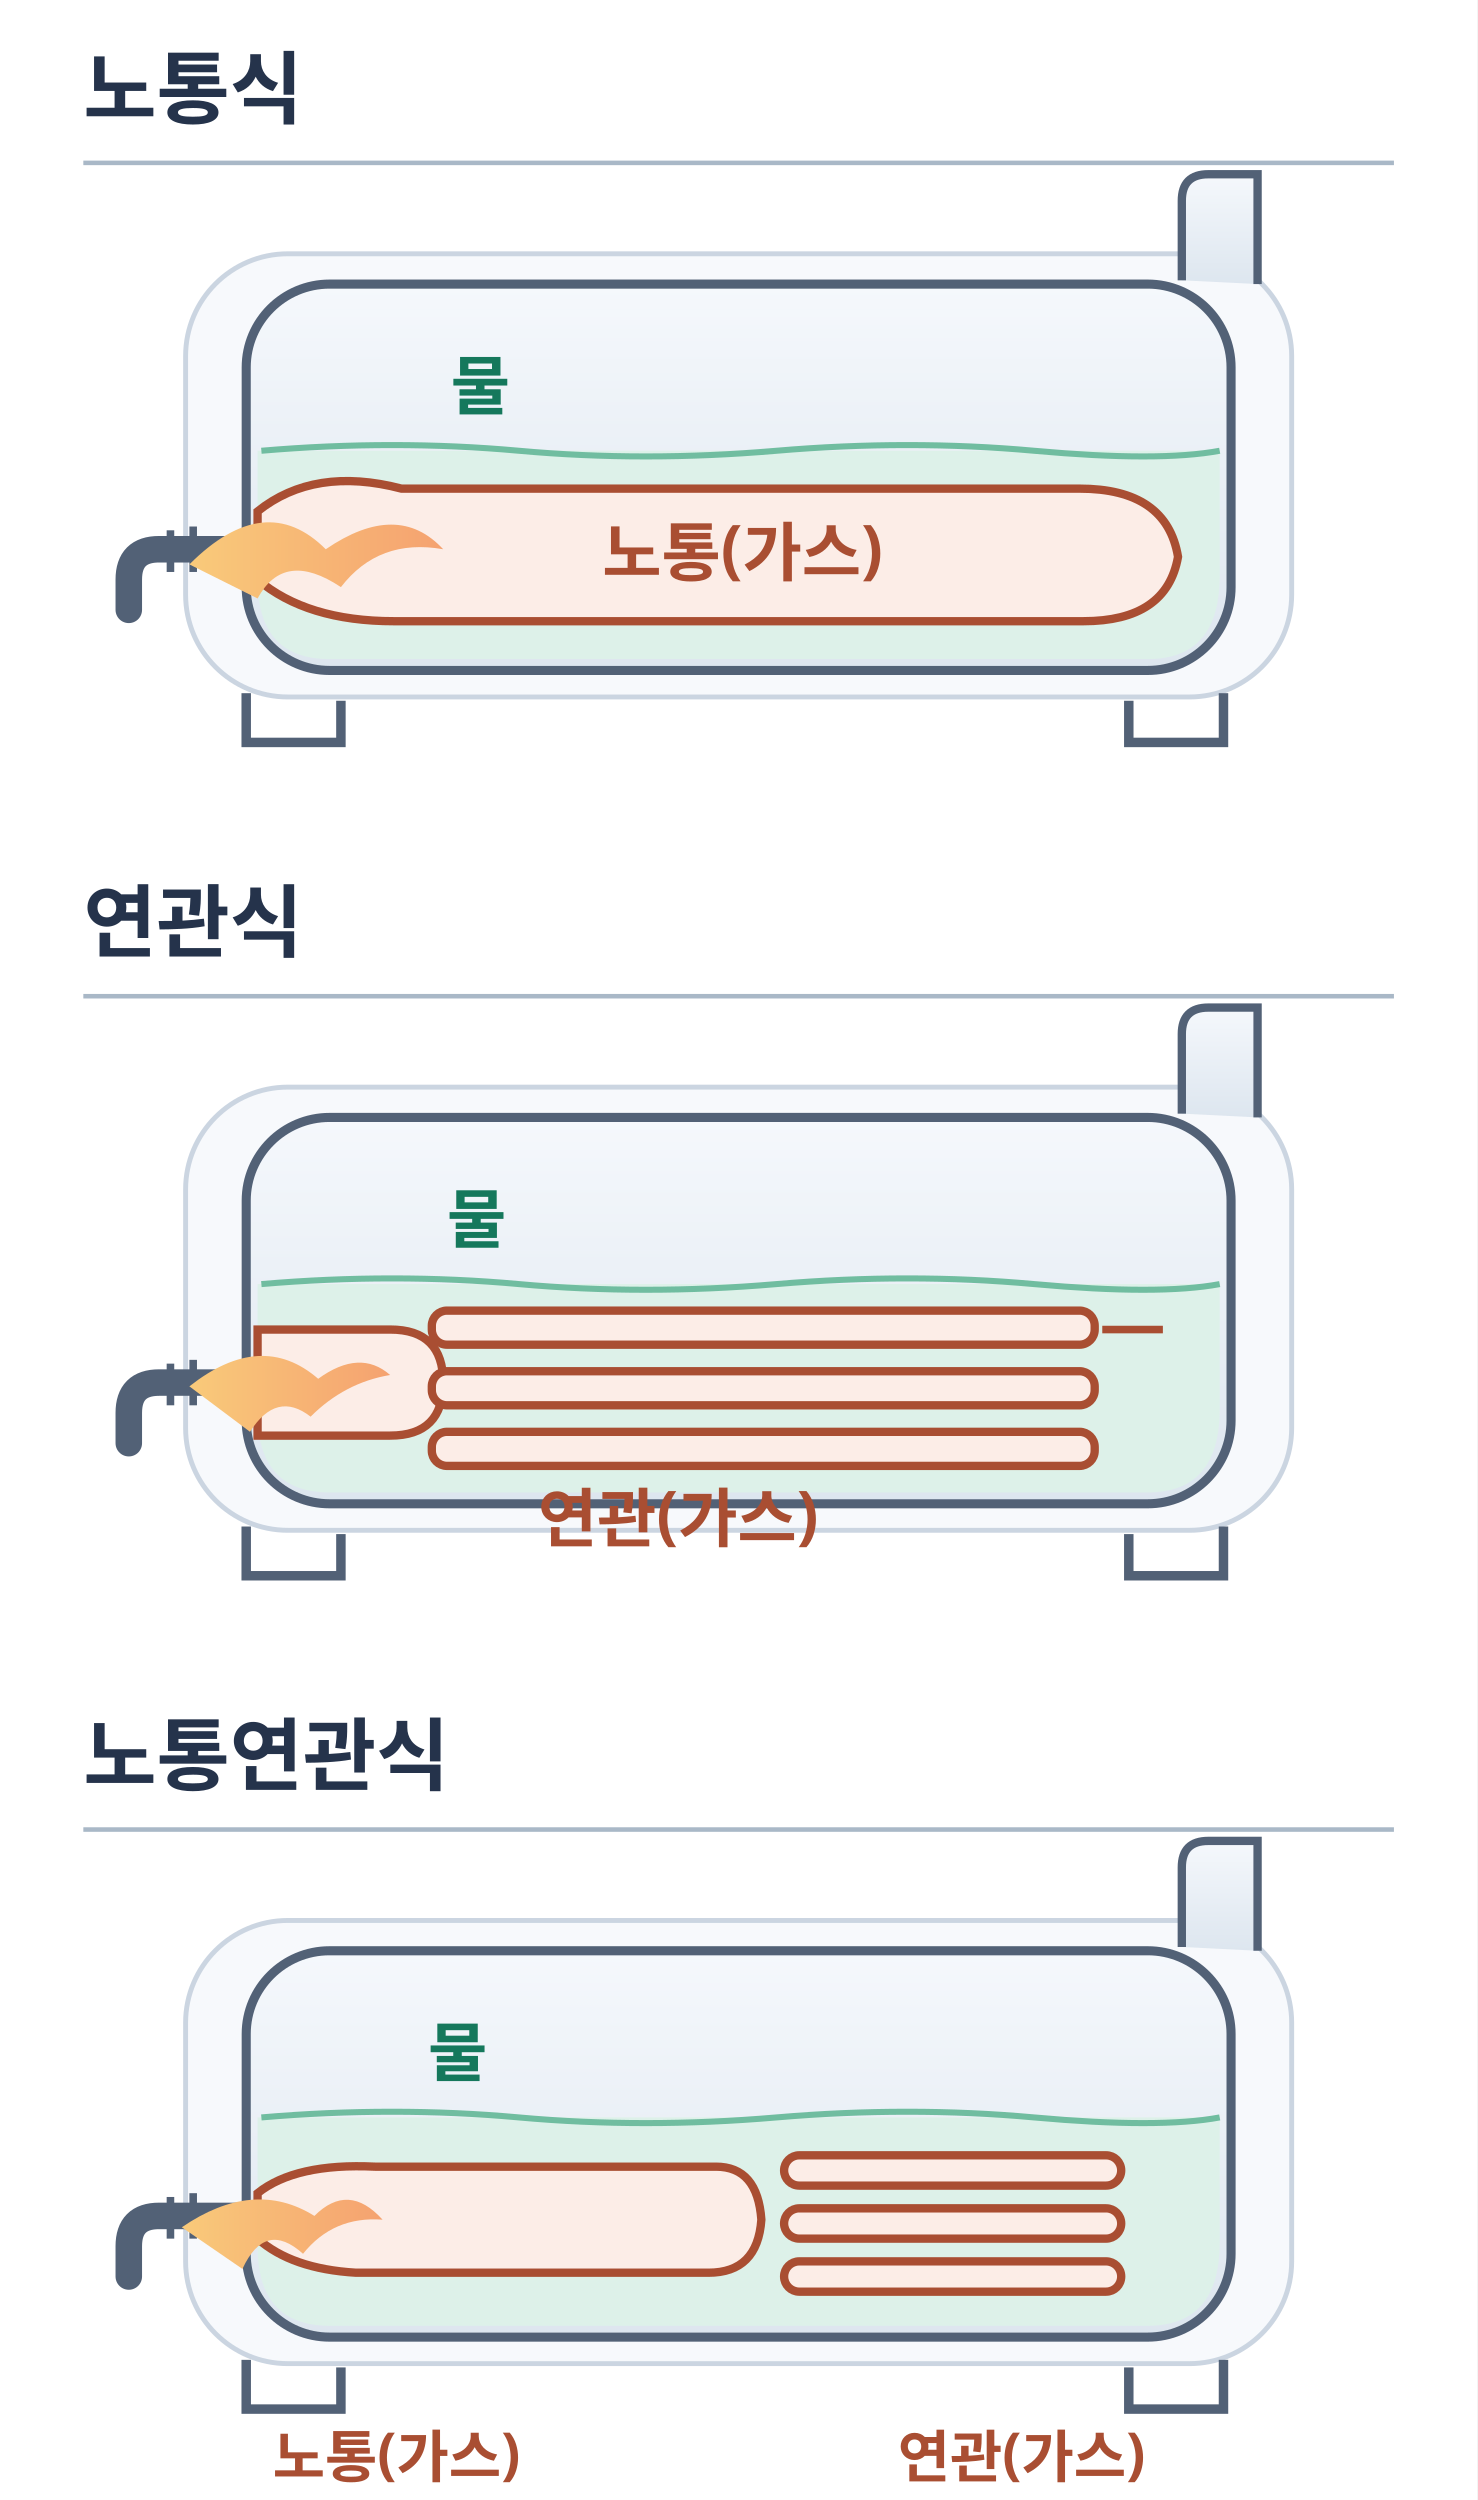
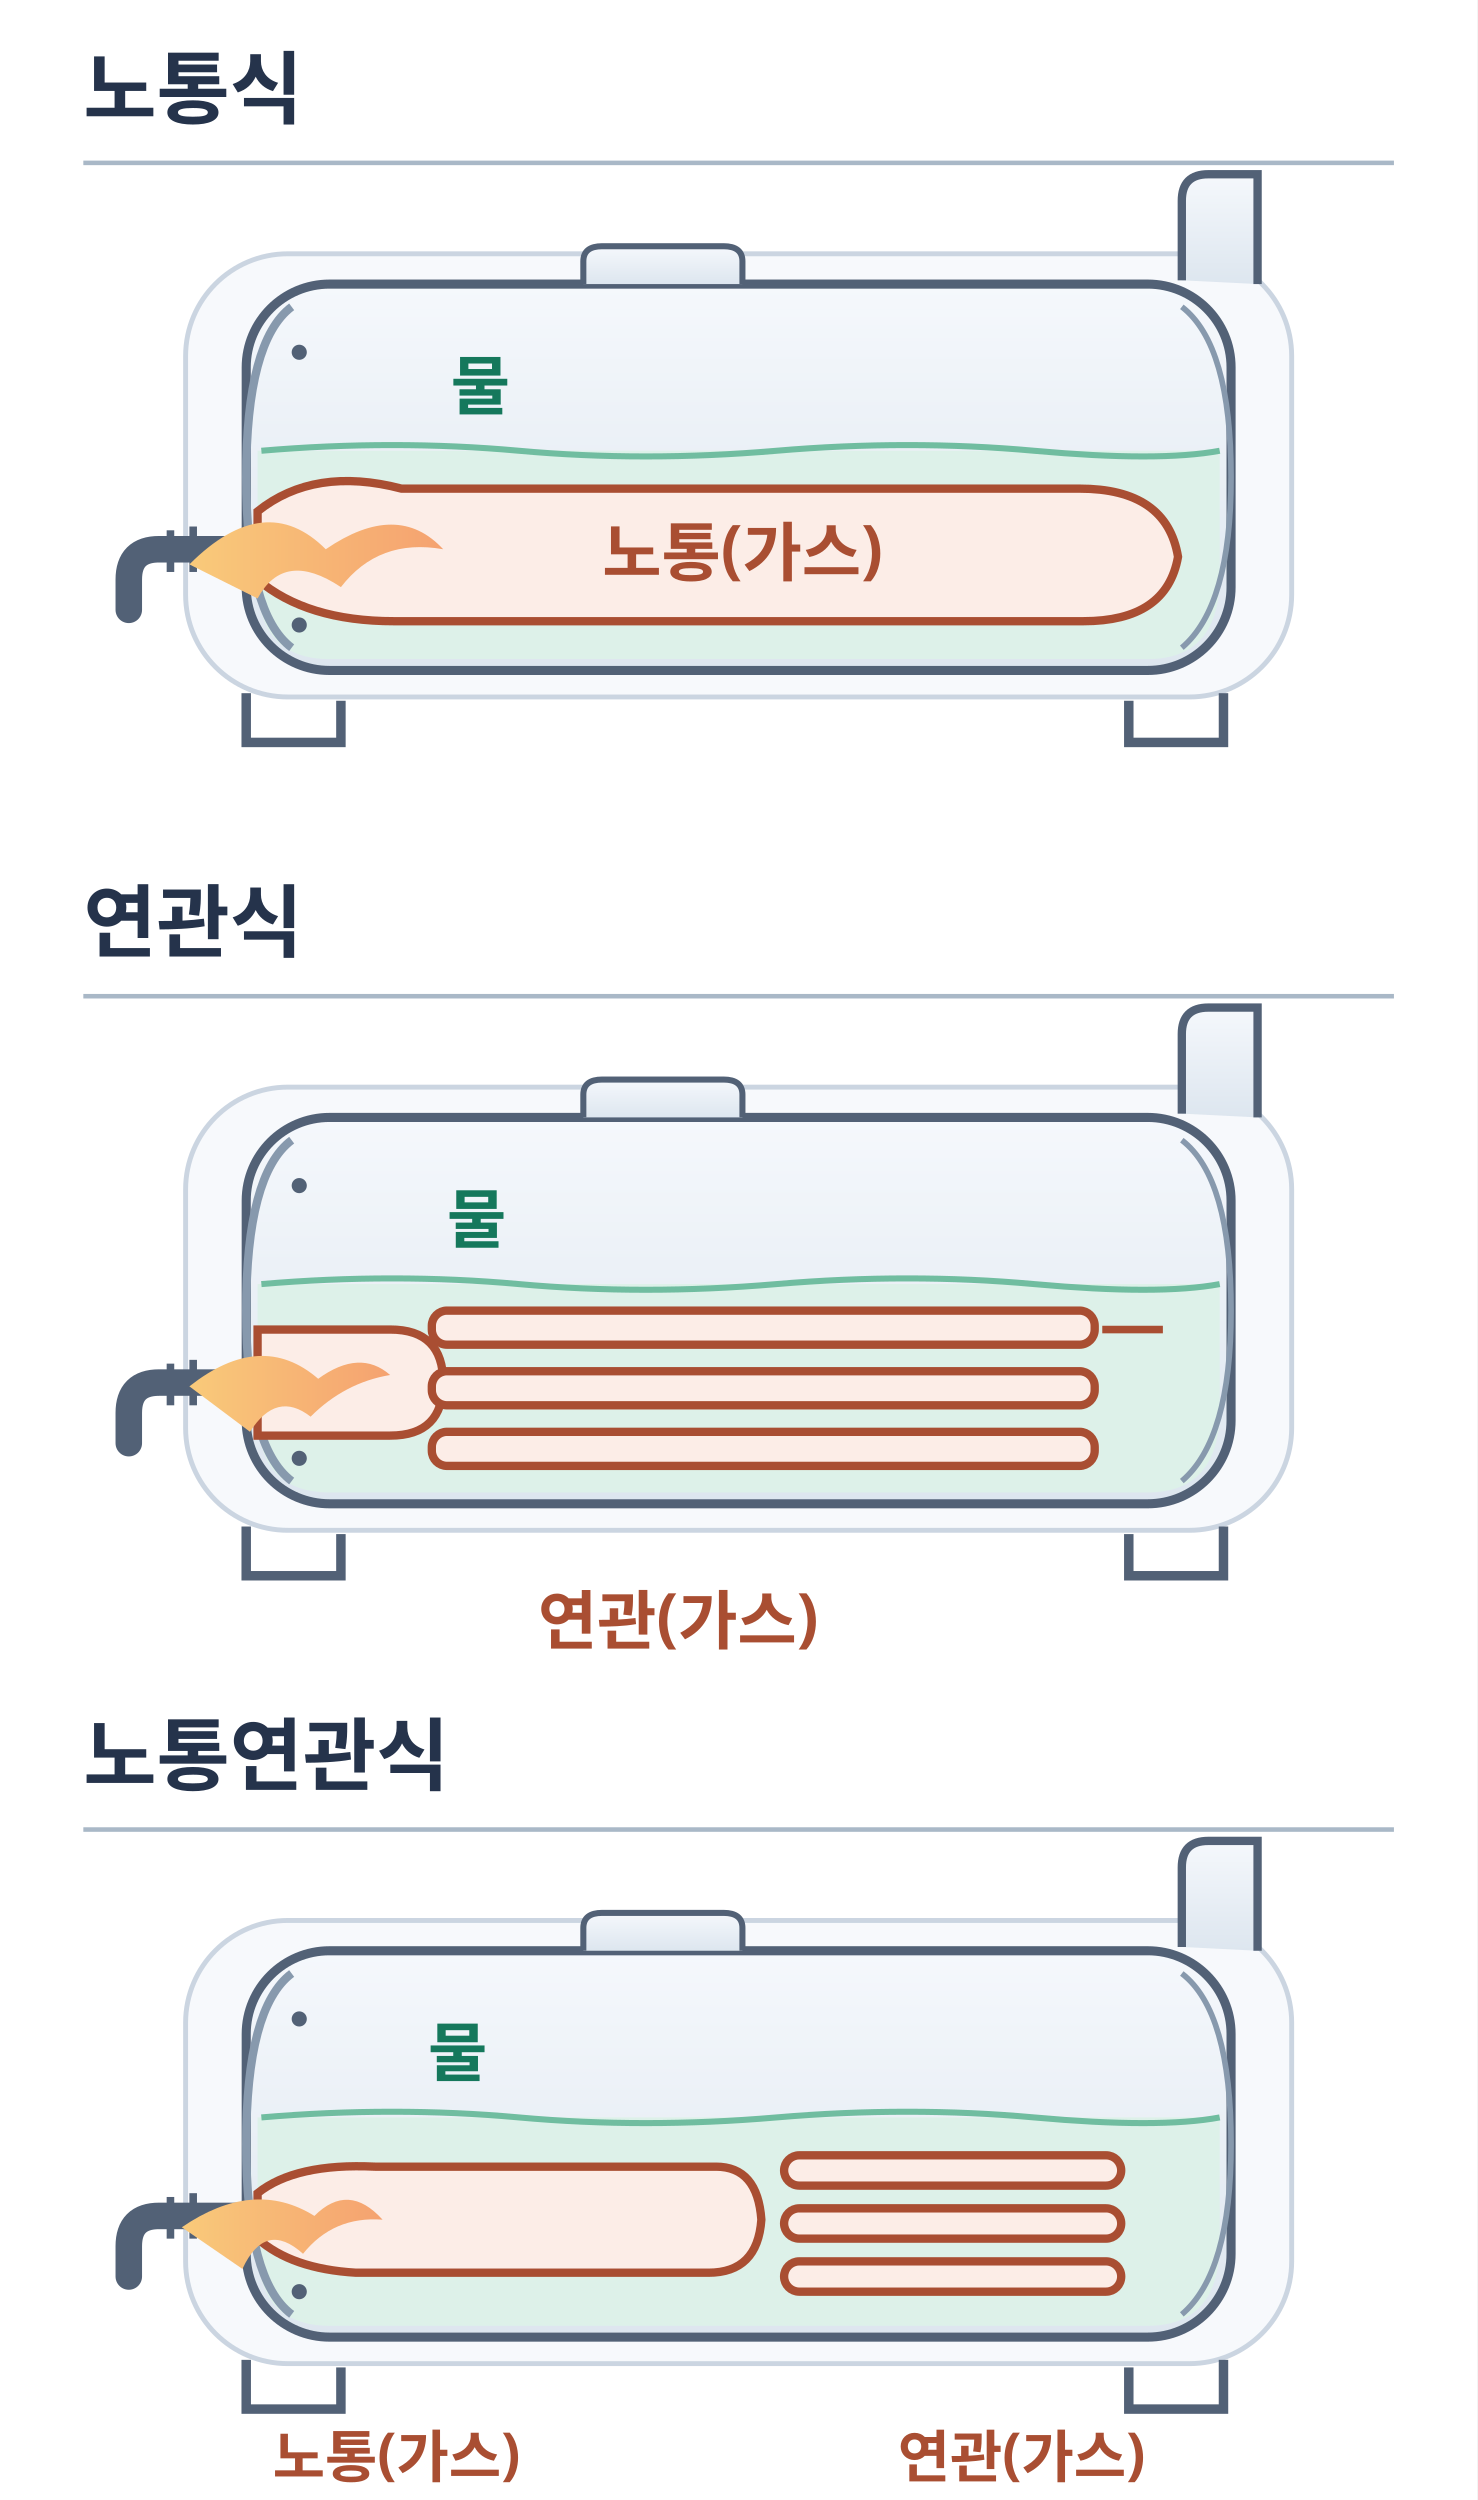
<svg xmlns="http://www.w3.org/2000/svg" width="390" height="660" viewBox="0 0 390 660" role="img" aria-labelledby="title description">
  <defs>
    <linearGradient id="metal" x1="0" x2="0" y1="0" y2="1">
      <stop stop-color="#F5F8FC" />
      <stop offset="1" stop-color="#DDE6EF" />
    </linearGradient>
    <linearGradient id="fire" x1="0" x2="1">
      <stop stop-color="#F9CA7A" />
      <stop offset="1" stop-color="#F5A270" />
    </linearGradient>
    <marker id="water-arrow" viewBox="0 0 10 10" refX="9" refY="5" markerWidth="5" markerHeight="5" orient="auto">
      <path d="M1 1 9 5 1 9" fill="none" stroke="#15785C" stroke-width="1.5" stroke-linejoin="round" />
    </marker>
    <marker id="steam-arrow" viewBox="0 0 10 10" refX="9" refY="5" markerWidth="5" markerHeight="5" orient="auto">
      <path d="M1 1 9 5 1 9" fill="none" stroke="#734BA6" stroke-width="1.5" stroke-linejoin="round" />
    </marker>
    <style>
    text{font-family:'Noto Sans KR','Apple SD Gothic Neo','Malgun Gothic',sans-serif;fill:#25334B}
    .type{font-size:21px;font-weight:700}
    .label{font-size:17px;font-weight:700}
    .small{font-size:15px;font-weight:600}
    .waterText{fill:#15785C} .gasText{fill:#A94E32} .steamText{fill:#734BA6} .heatText{fill:#B45309}
    .body{fill:url(#metal);stroke:#526176;stroke-width:2.4}
    .water{fill:#DDF1E9}
    .gas{fill:#FCEDE7;stroke:#A94E32;stroke-width:2.2}
    .pipe{fill:none;stroke:#526176;stroke-width:7;stroke-linecap:round;stroke-linejoin:round}
    .pipeWater{fill:none;stroke:#15785C;stroke-width:3;stroke-linecap:round;stroke-linejoin:round}
    .pipeSteam{fill:none;stroke:#734BA6;stroke-width:3;stroke-linecap:round;stroke-linejoin:round}
    .hair{fill:none;stroke:#A9B8C7;stroke-width:1.2}
  </style>
  </defs>
  <rect width="390" height="660" fill="#fff" />
  <g transform="translate(0 0)">
    <text x="22" y="31" class="type">노통식</text>
    <path d="M22 43 H368" class="hair" />
    <rect x="49" y="67" width="292" height="117" rx="27" fill="#F7F9FC" stroke="#CBD5E1" stroke-width="1.3" />
    <path d="M65 183 v13 h25 v-11 M298 185 v11 h25 v-13" fill="none" stroke="#526176" stroke-width="2.5" />
    <rect x="65" y="75" width="260" height="102" rx="22" class="body" />
    <path d="M68 119 H322 V152 Q322 174 303 174 H87 Q68 174 68 153 Z" class="water" />
    <path d="M69 119 Q104 116 137 119 T205 119 T273 119 T322 119" fill="none" stroke="#70BDA0" stroke-width="1.6" />
+     <path d="M77 81 Q65 90 65 126 Q65 162 77 171" fill="none" stroke="#8799AD" stroke-width="2.2" />
+     <path d="M312 81 Q325 91 325 126 Q325 160 312 171" fill="none" stroke="#8799AD" stroke-width="1.5" />
+     <circle cx="79" cy="93" r="2" fill="#526176" />
+     <circle cx="79" cy="165" r="2" fill="#526176" />
+     <path d="M154 75 v-6 q0-4 5-4 h32 q5 0 5 4 v6" fill="url(#metal)" stroke="#526176" stroke-width="1.6" />
    <path d="M312 74 v-21 q0-7 7-7 h13 v29" fill="url(#metal)" stroke="#526176" stroke-width="2.2" />
    <path d="M64 145 H42 Q34 145 34 153 V161" class="pipe" />
    <path d="M45 140 v11 M51 139 v12" stroke="#526176" stroke-width="2" />
    <path d="M68 135 Q83 123 106 129 H285 Q308 129 311 147 Q308 164 286 164 H104 Q81 164 68 153 Z" class="gas" />
    <path d="M50 149 Q70 129 86 145 Q105 132 117 145 Q100 142 90 155 Q75 145 68 158 Z" fill="url(#fire)" />
    <text x="159" y="152" class="label gasText">노통(가스)</text>
    <text x="119" y="108" class="label waterText">물</text>
  </g>
  <g transform="translate(0 220)">
    <text x="22" y="31" class="type">연관식</text>
    <path d="M22 43 H368" class="hair" />
    <rect x="49" y="67" width="292" height="117" rx="27" fill="#F7F9FC" stroke="#CBD5E1" stroke-width="1.3" />
    <path d="M65 183 v13 h25 v-11 M298 185 v11 h25 v-13" fill="none" stroke="#526176" stroke-width="2.5" />
    <rect x="65" y="75" width="260" height="102" rx="22" class="body" />
    <path d="M68 119 H322 V152 Q322 174 303 174 H87 Q68 174 68 153 Z" class="water" />
    <path d="M69 119 Q104 116 137 119 T205 119 T273 119 T322 119" fill="none" stroke="#70BDA0" stroke-width="1.6" />
+     <path d="M77 81 Q65 90 65 126 Q65 162 77 171" fill="none" stroke="#8799AD" stroke-width="2.2" />
+     <path d="M312 81 Q325 91 325 126 Q325 160 312 171" fill="none" stroke="#8799AD" stroke-width="1.5" />
+     <circle cx="79" cy="93" r="2" fill="#526176" />
+     <circle cx="79" cy="165" r="2" fill="#526176" />
+     <path d="M154 75 v-6 q0-4 5-4 h32 q5 0 5 4 v6" fill="url(#metal)" stroke="#526176" stroke-width="1.6" />
    <path d="M312 74 v-21 q0-7 7-7 h13 v29" fill="url(#metal)" stroke="#526176" stroke-width="2.2" />
    <path d="M64 145 H42 Q34 145 34 153 V161" class="pipe" />
    <path d="M45 140 v11 M51 139 v12" stroke="#526176" stroke-width="2" />
    <path d="M68 131 h35 q14 0 14 14 q0 14-14 14 H68 Z" class="gas" />
    <path d="M50 146 Q69 131 84 144 Q95 136 103 143 Q91 145 82 154 Q73 147 66 158 Z" fill="url(#fire)" />
    <g class="gas">
      <rect x="114" y="126" width="175" height="9" rx="4" />
      <rect x="114" y="142" width="175" height="9" rx="4" />
      <rect x="114" y="158" width="175" height="9" rx="4" />
    </g>
    <path d="M291 131 H307" stroke="#A94E32" stroke-width="2" />
    <text x="118" y="108" class="label waterText">물</text>
-     <text x="142" y="187" class="label gasText">연관(가스)</text>
+     <text x="142" y="214" class="label gasText">연관(가스)</text>
  </g>
  <g transform="translate(0 440)">
    <text x="22" y="31" class="type">노통연관식</text>
    <path d="M22 43 H368" class="hair" />
    <rect x="49" y="67" width="292" height="117" rx="27" fill="#F7F9FC" stroke="#CBD5E1" stroke-width="1.3" />
    <path d="M65 183 v13 h25 v-11 M298 185 v11 h25 v-13" fill="none" stroke="#526176" stroke-width="2.5" />
    <rect x="65" y="75" width="260" height="102" rx="22" class="body" />
    <path d="M68 119 H322 V152 Q322 174 303 174 H87 Q68 174 68 153 Z" class="water" />
    <path d="M69 119 Q104 116 137 119 T205 119 T273 119 T322 119" fill="none" stroke="#70BDA0" stroke-width="1.6" />
+     <path d="M77 81 Q65 90 65 126 Q65 162 77 171" fill="none" stroke="#8799AD" stroke-width="2.2" />
+     <path d="M312 81 Q325 91 325 126 Q325 160 312 171" fill="none" stroke="#8799AD" stroke-width="1.5" />
+     <circle cx="79" cy="93" r="2" fill="#526176" />
+     <circle cx="79" cy="165" r="2" fill="#526176" />
+     <path d="M154 75 v-6 q0-4 5-4 h32 q5 0 5 4 v6" fill="url(#metal)" stroke="#526176" stroke-width="1.6" />
    <path d="M312 74 v-21 q0-7 7-7 h13 v29" fill="url(#metal)" stroke="#526176" stroke-width="2.2" />
    <path d="M64 145 H42 Q34 145 34 153 V161" class="pipe" />
    <path d="M45 140 v11 M51 139 v12" stroke="#526176" stroke-width="2" />
    <path d="M68 139 Q78 131 99 132 H189 Q200 132 201 146 Q200 160 187 160 H94 Q77 159 68 151 Z" class="gas" />
    <path d="M48 148 Q67 135 83 145 Q92 136 101 146 Q88 145 80 155 Q70 146 64 159 Z" fill="url(#fire)" />
    <g class="gas">
      <rect x="207" y="129" width="89" height="8" rx="4" />
      <rect x="207" y="143" width="89" height="8" rx="4" />
      <rect x="207" y="157" width="89" height="8" rx="4" />
    </g>
    <text x="113" y="108" class="label waterText">물</text>
    <text x="72" y="214" class="small gasText">노통(가스)</text>
    <text x="237" y="214" class="small gasText">연관(가스)</text>
  </g>
</svg>
